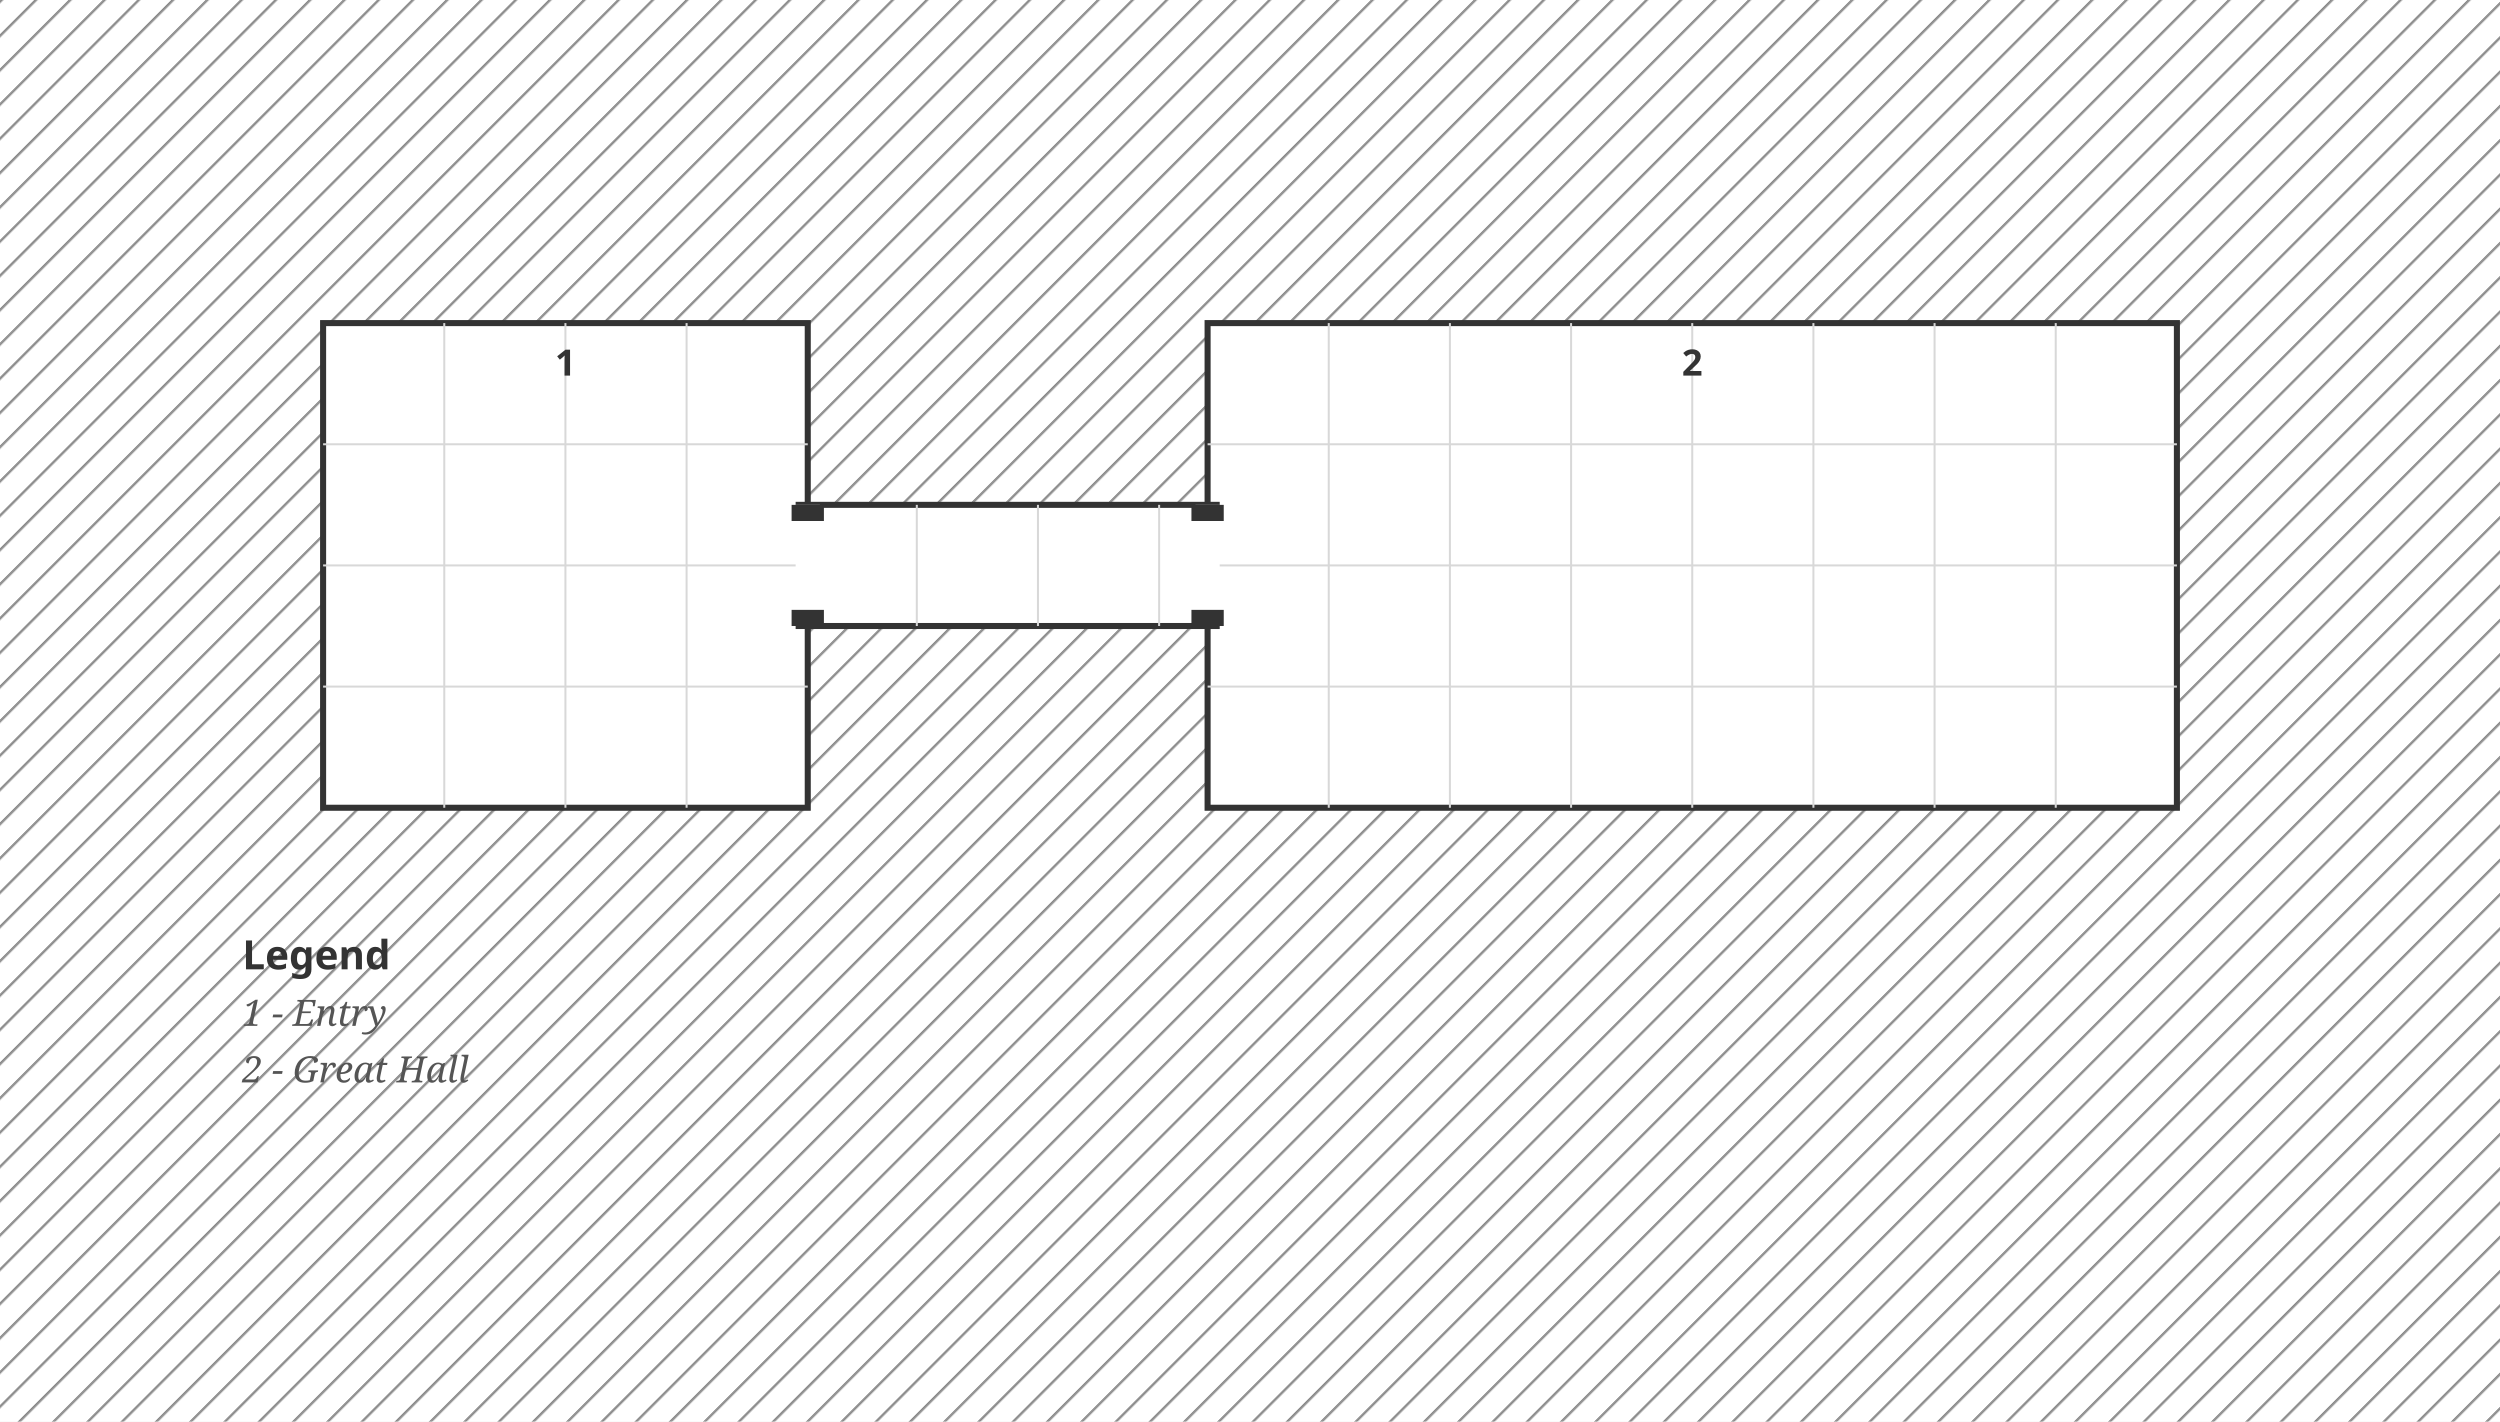
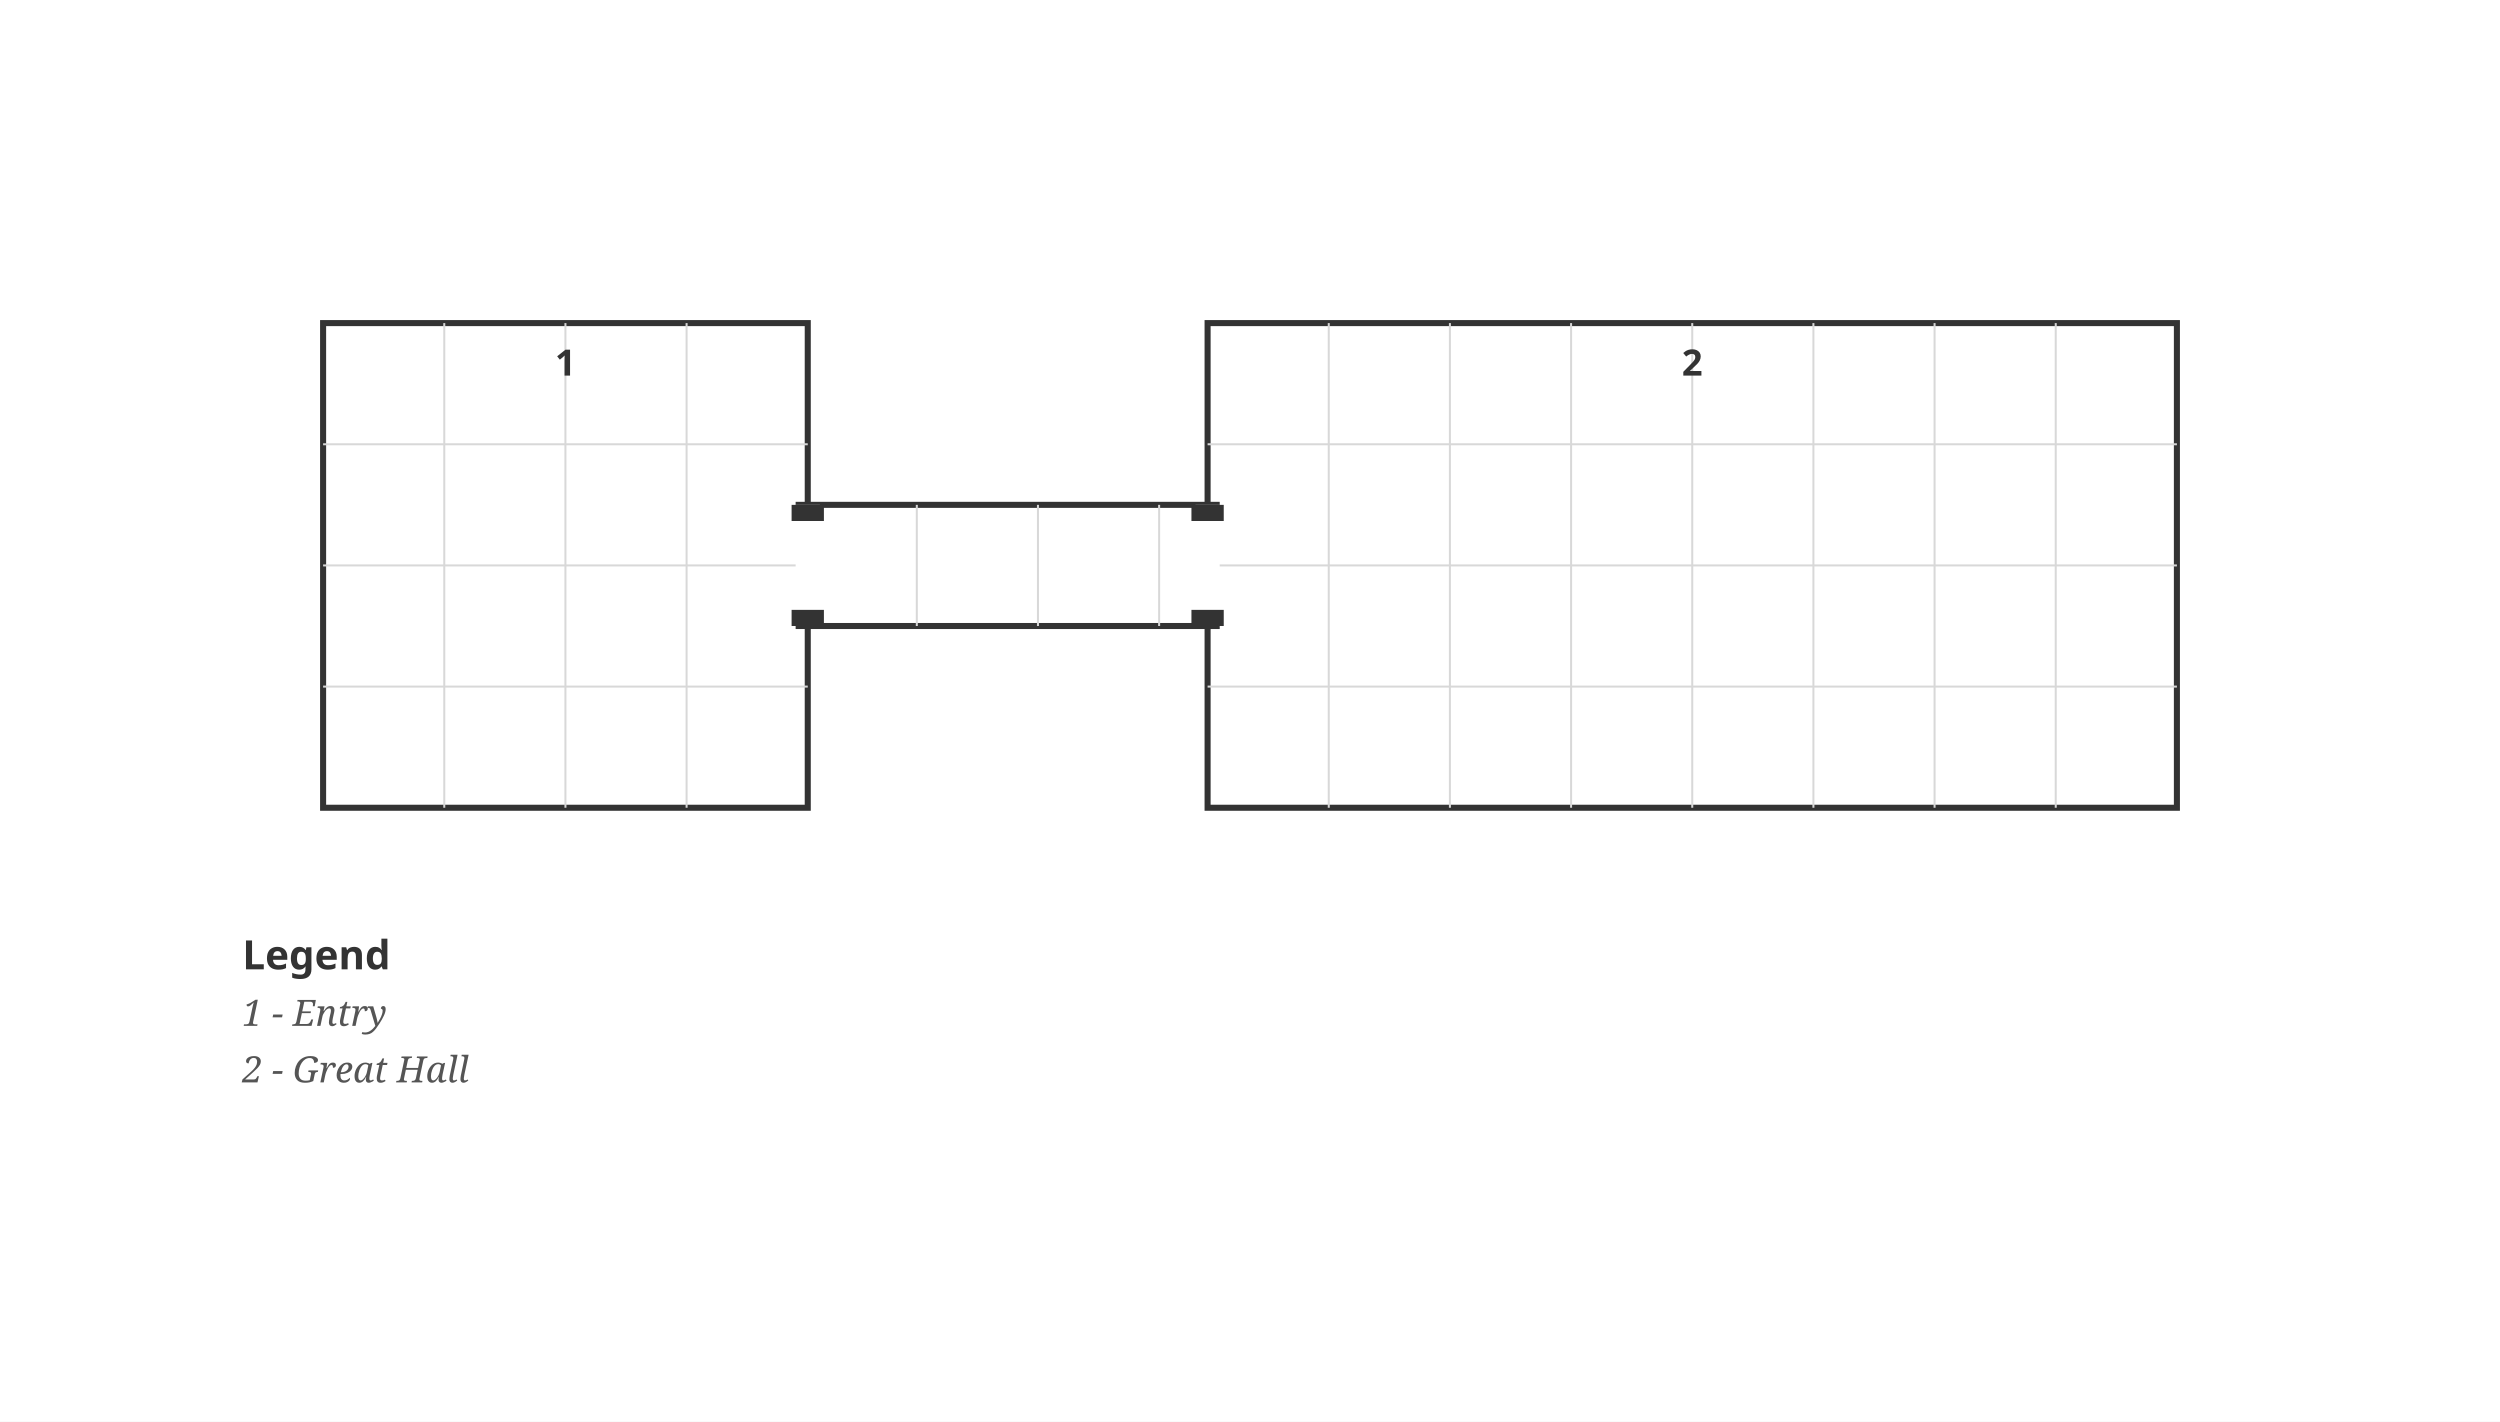
<svg xmlns="http://www.w3.org/2000/svg" viewBox="-140 -140 619 352" width="619" height="352">
  <defs>
    <pattern id="hatch" width="6" height="6" patternTransform="rotate(45 0 0)" patternUnits="userSpaceOnUse">
      <line x1="0" y1="0" x2="0" y2="6" stroke="#888" stroke-width="1.2" />
    </pattern>
    <symbol id="door-open" viewBox="0 0 30 30">
      <rect x="0" y="12" width="30" height="6" fill="white" />
      <rect x="0" y="11" width="4" height="8" fill="#333" />
      <rect x="26" y="11" width="4" height="8" fill="#333" />
    </symbol>
    <symbol id="door-closed" viewBox="0 0 30 30">
      <rect x="0" y="12" width="30" height="6" fill="white" />
      <rect x="2" y="13" width="26" height="4" fill="#333" />
    </symbol>
    <symbol id="door-locked" viewBox="0 0 30 30">
      <rect x="0" y="12" width="30" height="6" fill="white" />
      <rect x="2" y="11" width="26" height="8" fill="#333" />
      <rect x="4" y="13" width="22" height="4" fill="white" />
    </symbol>
    <symbol id="door-secret" viewBox="0 0 30 30">
      <line x1="0" y1="15" x2="30" y2="15" stroke="#888" stroke-width="1.2" stroke-dasharray="6,6" />
    </symbol>
    <symbol id="feat-ladder" viewBox="0 0 30 30">
      <line x1="8" y1="3" x2="8" y2="27" stroke="#333" stroke-width="1.5" />
      <line x1="22" y1="3" x2="22" y2="27" stroke="#333" stroke-width="1.5" />
      <line x1="8" y1="7" x2="22" y2="7" stroke="#333" stroke-width="1" />
      <line x1="8" y1="13" x2="22" y2="13" stroke="#333" stroke-width="1" />
      <line x1="8" y1="19" x2="22" y2="19" stroke="#333" stroke-width="1" />
      <line x1="8" y1="25" x2="22" y2="25" stroke="#333" stroke-width="1" />
    </symbol>
    <symbol id="feat-window" viewBox="0 0 30 6">
      <rect x="0" y="0" width="30" height="6" fill="white" />
      <rect x="0" y="1" width="8" height="4" fill="#cce" stroke="#99c" stroke-width="0.5" />
      <rect x="11" y="1" width="8" height="4" fill="#cce" stroke="#99c" stroke-width="0.5" />
      <rect x="22" y="1" width="8" height="4" fill="#cce" stroke="#99c" stroke-width="0.5" />
    </symbol>
  </defs>
  <rect x="-140" y="-140" width="619" height="352" fill="white" />
-   <rect x="-140" y="-140" width="619" height="352" fill="url(#hatch)" />
  <rect x="57" y="-15" width="105" height="30" fill="white" />
  <rect x="-60" y="-60" width="120" height="120" fill="white" />
  <rect x="159" y="-60" width="240" height="120" fill="white" />
  <line x1="57" y1="-15" x2="162" y2="-15" stroke="#333" stroke-width="1.5" />
  <line x1="57" y1="15" x2="162" y2="15" stroke="#333" stroke-width="1.5" />
  <rect x="-60" y="-60" width="120" height="120" fill="none" stroke="#333" stroke-width="1.5" />
  <rect x="159" y="-60" width="240" height="120" fill="none" stroke="#333" stroke-width="1.5" />
  <line x1="-30" y1="-60" x2="-30" y2="60" stroke="#d8d8d8" stroke-width="0.5" />
  <line x1="0" y1="-60" x2="0" y2="60" stroke="#d8d8d8" stroke-width="0.5" />
  <line x1="30" y1="-60" x2="30" y2="60" stroke="#d8d8d8" stroke-width="0.5" />
  <line x1="-60" y1="-30" x2="60" y2="-30" stroke="#d8d8d8" stroke-width="0.5" />
  <line x1="-60" y1="0" x2="60" y2="0" stroke="#d8d8d8" stroke-width="0.5" />
  <line x1="-60" y1="30" x2="60" y2="30" stroke="#d8d8d8" stroke-width="0.5" />
  <line x1="189" y1="-60" x2="189" y2="60" stroke="#d8d8d8" stroke-width="0.5" />
  <line x1="219" y1="-60" x2="219" y2="60" stroke="#d8d8d8" stroke-width="0.5" />
  <line x1="249" y1="-60" x2="249" y2="60" stroke="#d8d8d8" stroke-width="0.5" />
  <line x1="279" y1="-60" x2="279" y2="60" stroke="#d8d8d8" stroke-width="0.5" />
  <line x1="309" y1="-60" x2="309" y2="60" stroke="#d8d8d8" stroke-width="0.5" />
  <line x1="339" y1="-60" x2="339" y2="60" stroke="#d8d8d8" stroke-width="0.5" />
  <line x1="369" y1="-60" x2="369" y2="60" stroke="#d8d8d8" stroke-width="0.5" />
  <line x1="159" y1="-30" x2="399" y2="-30" stroke="#d8d8d8" stroke-width="0.5" />
  <line x1="159" y1="0" x2="399" y2="0" stroke="#d8d8d8" stroke-width="0.5" />
  <line x1="159" y1="30" x2="399" y2="30" stroke="#d8d8d8" stroke-width="0.5" />
  <line x1="87" y1="-15" x2="87" y2="15" stroke="#d8d8d8" stroke-width="0.5" />
  <line x1="117" y1="-15" x2="117" y2="15" stroke="#d8d8d8" stroke-width="0.5" />
  <line x1="147" y1="-15" x2="147" y2="15" stroke="#d8d8d8" stroke-width="0.5" />
  <use href="#door-open" x="45" y="-15" width="30" height="30" preserveAspectRatio="none" transform="rotate(90,60,0)" />
  <use href="#door-open" x="144" y="-15" width="30" height="30" preserveAspectRatio="none" transform="rotate(90,159,0)" />
  <text x="0" y="-47" text-anchor="middle" dominant-baseline="auto" fill="#333" font-size="9" font-family="sans-serif" font-weight="bold">1</text>
  <text x="279" y="-47" text-anchor="middle" dominant-baseline="auto" fill="#333" font-size="9" font-family="sans-serif" font-weight="bold">2</text>
  <text x="-80" y="100" fill="#333" font-size="10" font-family="sans-serif" font-weight="bold">Legend</text>
  <text x="-80" y="114" fill="#555" font-size="9" font-family="serif" font-style="italic">1 - Entry</text>
  <text x="-80" y="128" fill="#555" font-size="9" font-family="serif" font-style="italic">2 - Great Hall</text>
</svg>
